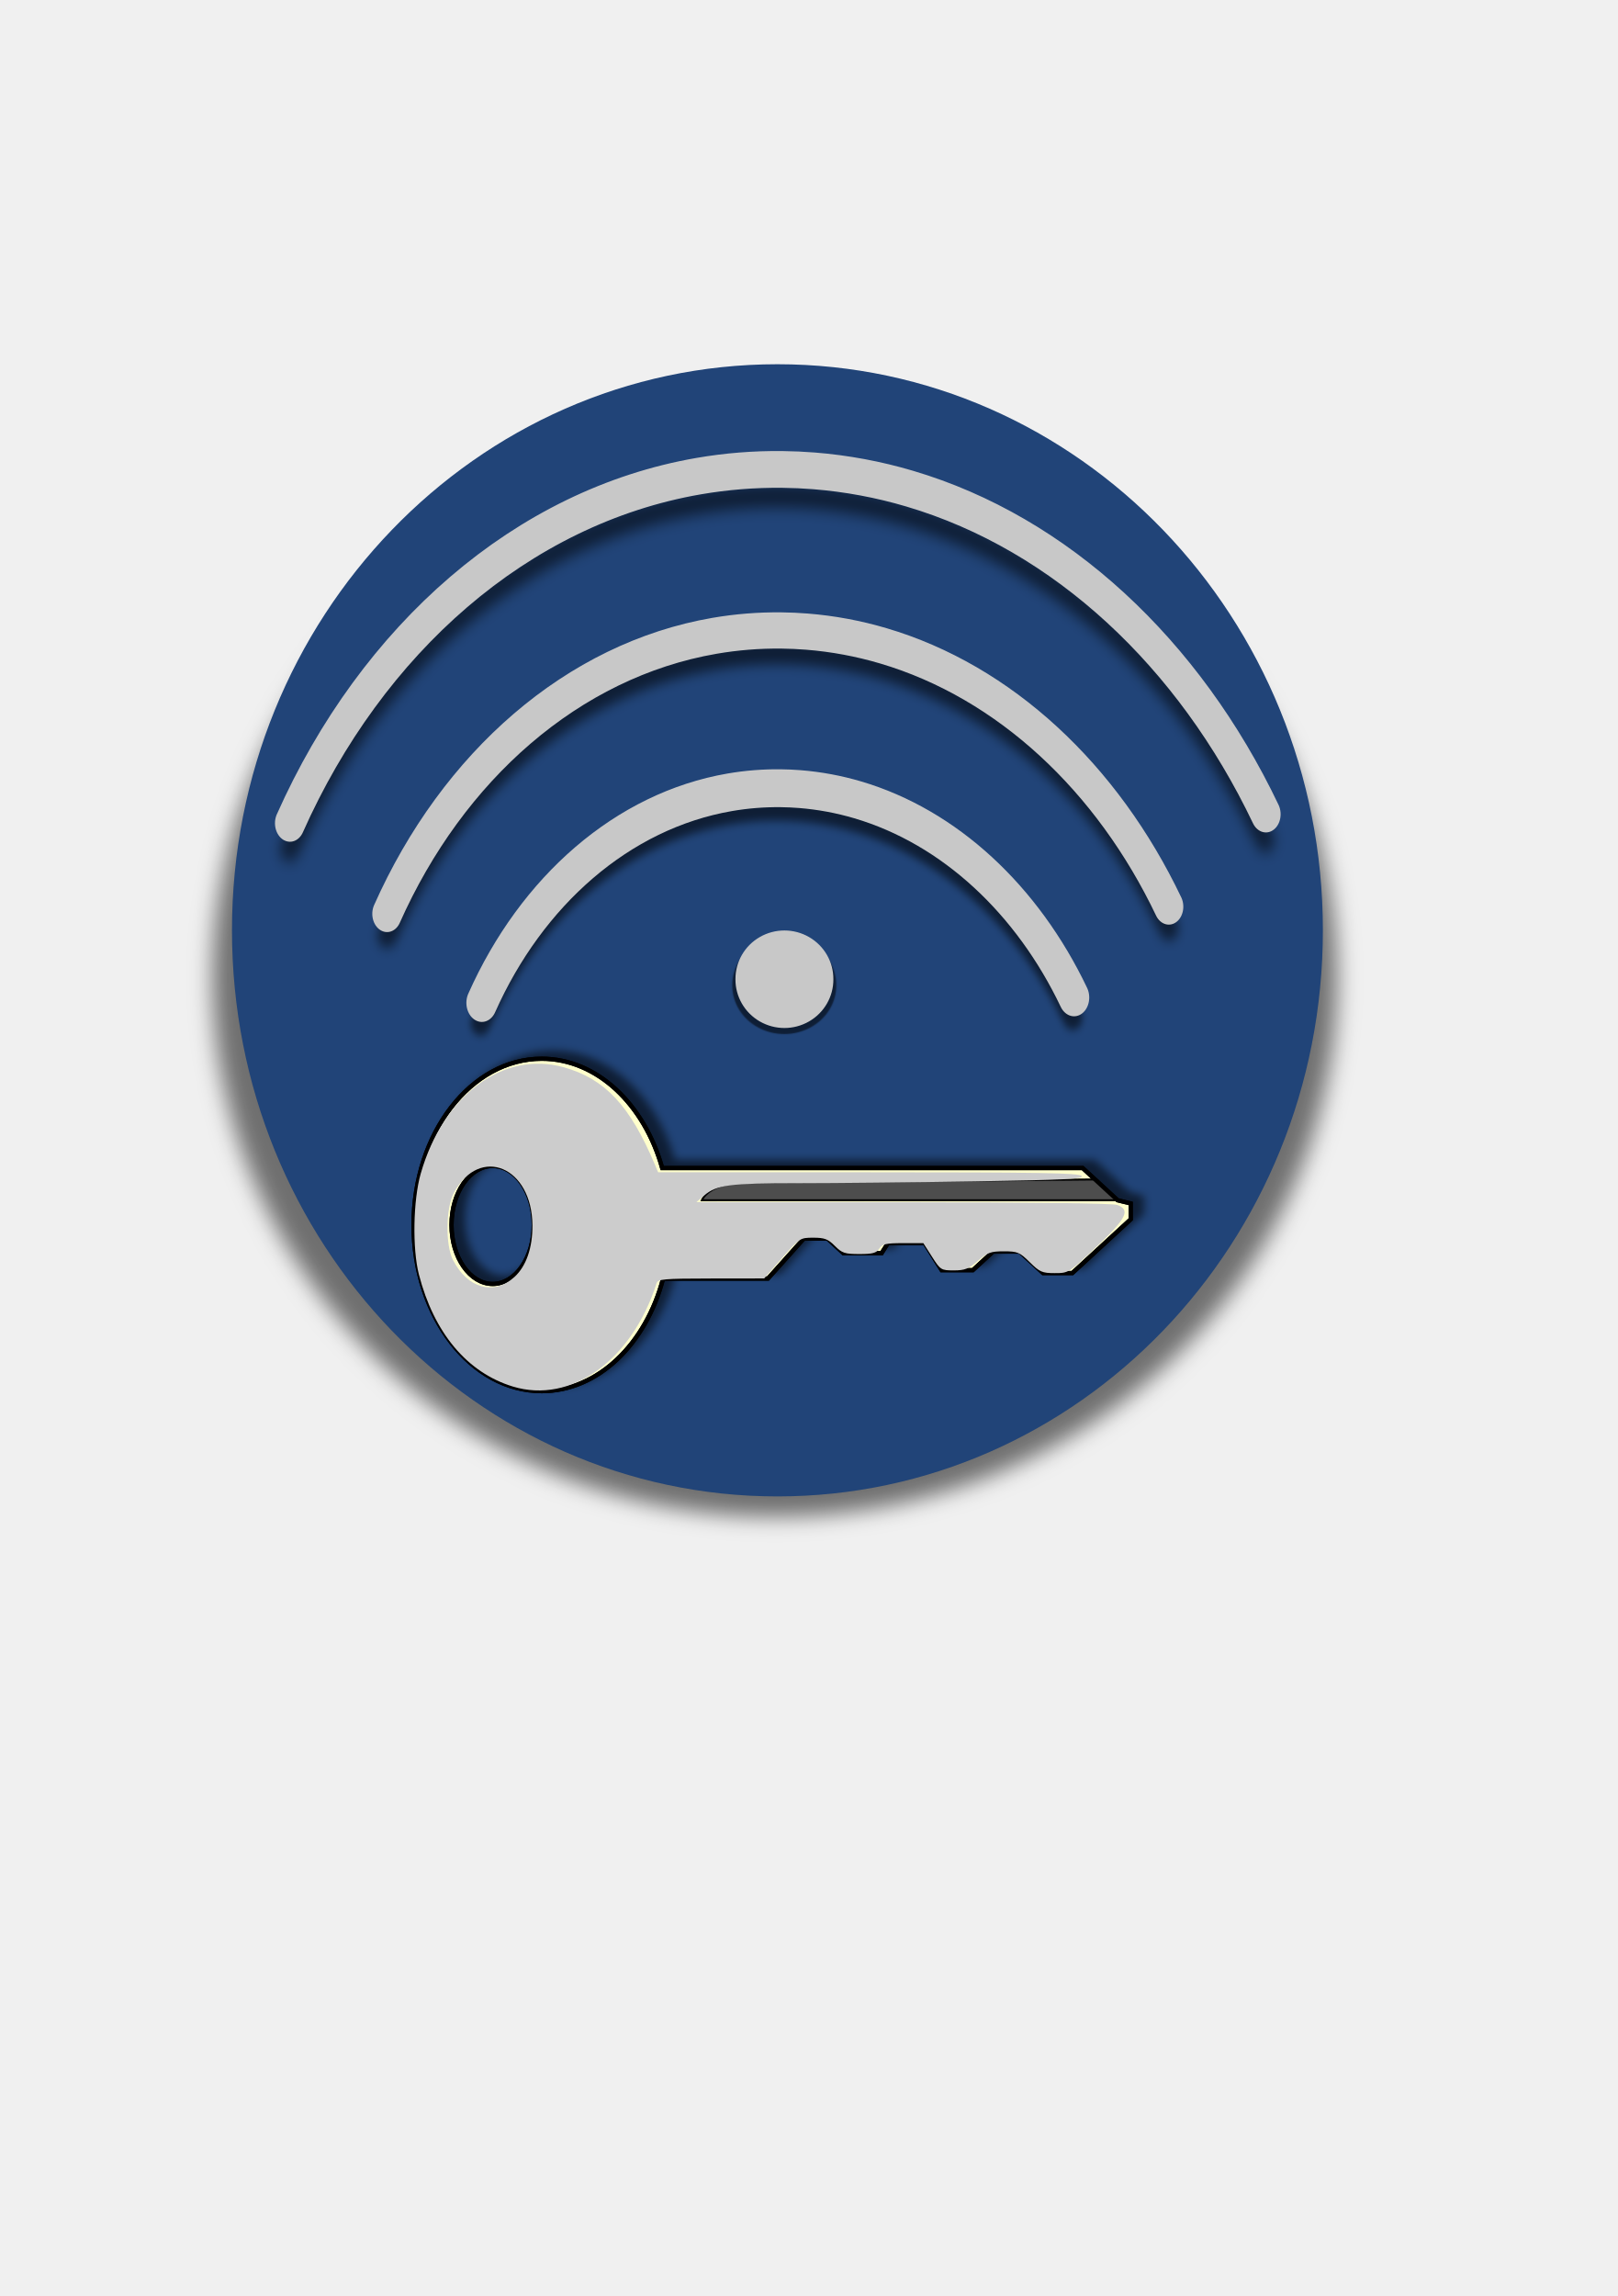
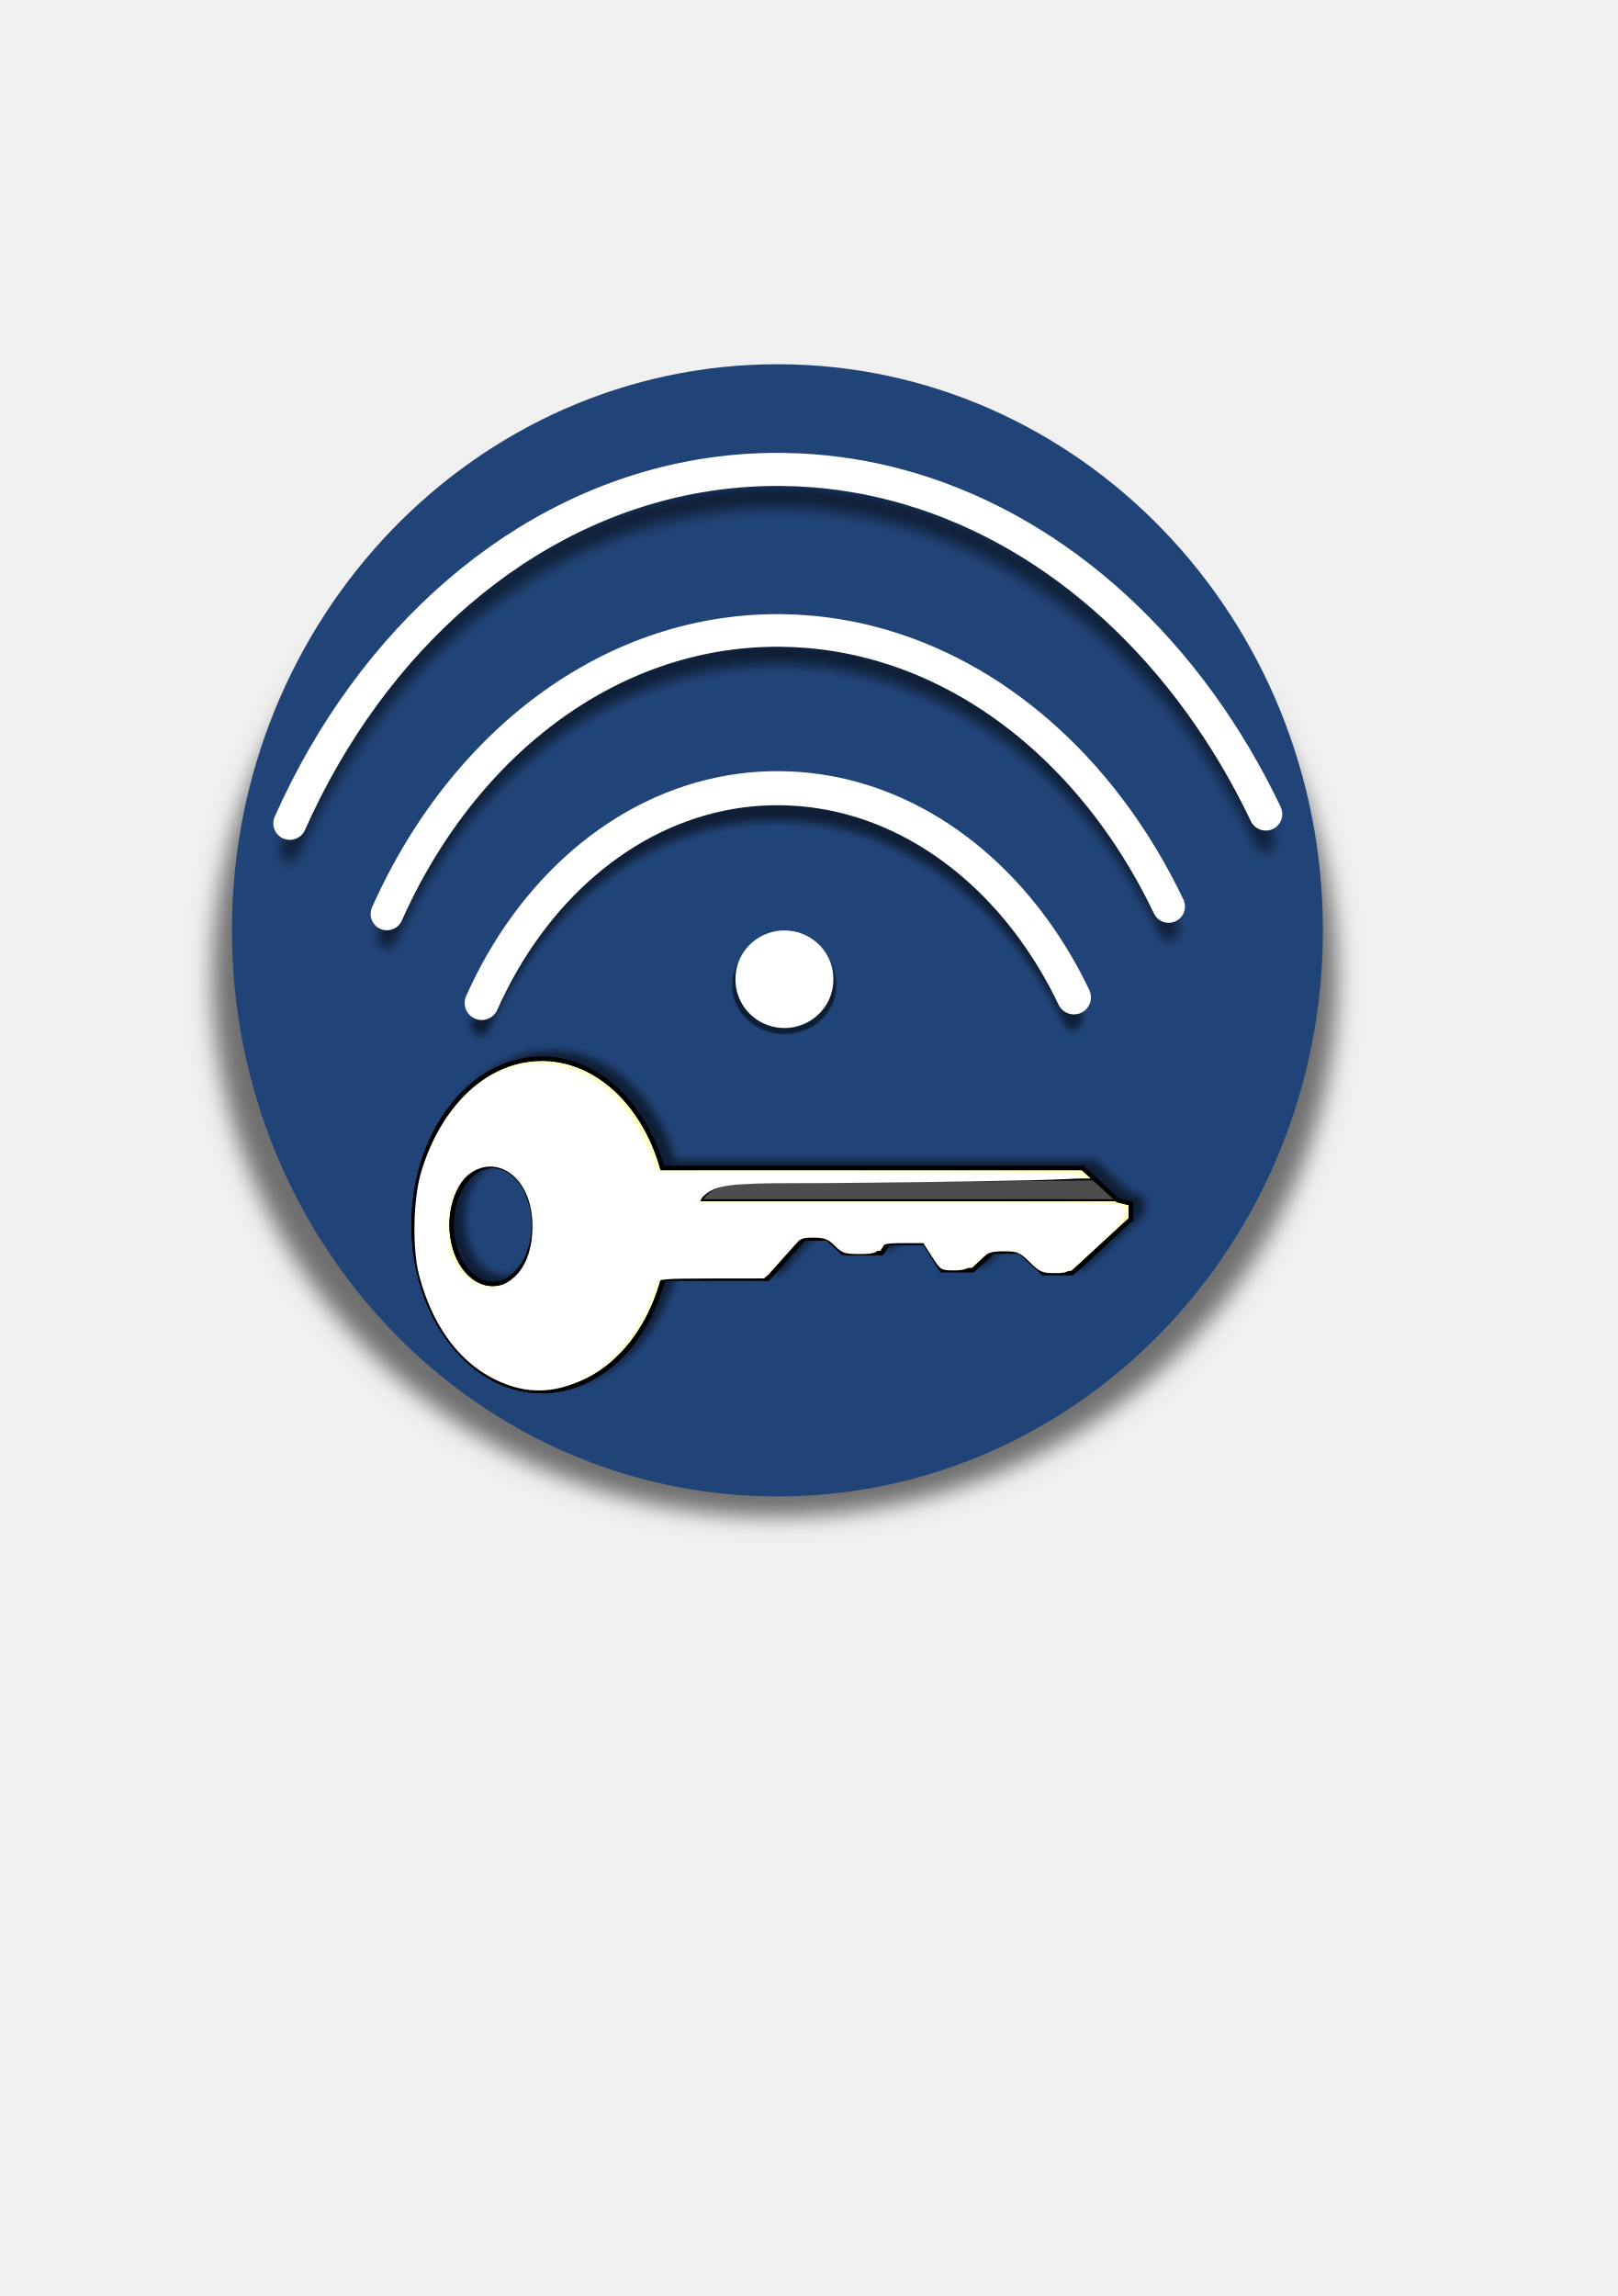
<svg xmlns="http://www.w3.org/2000/svg" xmlns:xlink="http://www.w3.org/1999/xlink" width="524.409" height="744.094" id="svg2" version="1.0">
  <defs id="defs4">
+     <linearGradient id="linearGradient3690">
+       <stop style="stop-color:#000000;stop-opacity:1;" offset="0" id="stop3692" />
+       <stop style="stop-color:#000000;stop-opacity:0;" offset="1" id="stop3694" />
+     </linearGradient>
    <filter color-interpolation-filters="sRGB" id="filter7120">
      <feGaussianBlur stdDeviation="3.924" id="feGaussianBlur12" />
    </filter>
    <linearGradient x1="260" y1="146" x2="260" y2="166" id="linearGradient2836" xlink:href="#linearGradient5158" gradientUnits="userSpaceOnUse" gradientTransform="matrix(0.5601916,0,0,0.5348805,73.61197,199.3464)" />
    <linearGradient id="linearGradient5158">
      <stop style="stop-color:#e6e699" offset="0" id="stop7" />
      <stop style="stop-color:#aeae2a" offset="1" id="stop9" />
    </linearGradient>
    <filter color-interpolation-filters="sRGB" id="filter7120-8">
      <feGaussianBlur stdDeviation="3.924" id="feGaussianBlur12-7" />
    </filter>
    <filter id="filter5845">
      <feGaussianBlur stdDeviation="1.658" id="feGaussianBlur5847" />
    </filter>
    <filter id="filter3695">
      <feGaussianBlur stdDeviation="0.417" id="feGaussianBlur3697" />
    </filter>
    <filter id="filter3721">
      <feGaussianBlur stdDeviation="0.521" id="feGaussianBlur3723" />
    </filter>
    <filter id="filter3747">
      <feGaussianBlur stdDeviation="0.316" id="feGaussianBlur3749" />
    </filter>
    <filter id="filter3775">
      <feGaussianBlur stdDeviation="0.511" id="feGaussianBlur3777" />
    </filter>
+     <radialGradient xlink:href="#linearGradient3690" id="radialGradient3696" cx="271.972" cy="444.862" fx="271.972" fy="444.862" r="482.336" gradientUnits="userSpaceOnUse" />
+     <filter id="filter3702" x="-0.144" width="1.289" y="-0.144" height="1.289">
+       <feGaussianBlur stdDeviation="21.408" id="feGaussianBlur3704" />
+     </filter>
  </defs>
  <g id="layer1">
    <path style="opacity:0.537;fill:#000000;fill-opacity:1;stroke:#c8c8c8;stroke-width:10.201;stroke-linecap:round;stroke-linejoin:round;stroke-miterlimit:4;stroke-opacity:0;stroke-dasharray:none;filter:url(#filter5845)" id="path5761-9" d="m 196.946,152.098 a 82.879,82.879 0 1 1 -165.759,0 82.879,82.879 0 1 1 165.759,0 z" transform="matrix(2.198441,0,0,2.106278,0.3932769,-3.448492)" />
    <path style="fill:#214478;fill-opacity:1;stroke:#c8c8c8;stroke-width:10.201;stroke-linecap:round;stroke-linejoin:round;stroke-miterlimit:4;stroke-opacity:0;stroke-dasharray:none" id="path5761" d="m 196.946,152.098 a 82.879,82.879 0 1 1 -165.759,0 82.879,82.879 0 1 1 165.759,0 z" transform="matrix(2.133149,0,0,2.213567,8.663996,-35.17772)" />
-     <g id="g6728" transform="matrix(0,4.567388,-3.693635,-0.04184929,1812.791,-1266.93)">
-       <path id="path5112-6" d="m 354.101,448.361 c -7.983,-4.326 -13.75,-12.227 -15.149,-21.551 -0.216,-1.439 -0.328,-2.912 -0.328,-4.411 0,-0.558 0.015,-1.113 0.046,-1.663 0.096,-1.723 0.34,-3.406 0.719,-5.037 1.857,-7.986 6.959,-14.732 13.84,-18.769" style="opacity:0.56;fill:none;stroke:#000000;stroke-width:1.7;stroke-linecap:round;stroke-linejoin:round;stroke-miterlimit:4;stroke-opacity:1;stroke-dasharray:none;stroke-dashoffset:5;marker-start:none;filter:url(#filter3747)" transform="matrix(1,0,9.5750471e-5,1.01045,-0.04048226,-4.41819)" />
-       <path id="path5112" d="m 352.664,448.518 c -7.983,-4.371 -13.751,-12.355 -15.151,-21.776 -0.216,-1.454 -0.328,-2.942 -0.328,-4.457 -10e-5,-0.564 0.015,-1.124 0.046,-1.681 0.096,-1.741 0.339,-3.442 0.718,-5.09 1.856,-8.07 6.958,-14.885 13.838,-18.965" style="fill:none;stroke:#c8c8c8;stroke-width:2.688;stroke-linecap:round;stroke-linejoin:round;stroke-miterlimit:4;stroke-opacity:1;stroke-dasharray:none;stroke-dashoffset:5;marker-start:none" />
-       <path style="opacity:0.56;fill:none;stroke:#000000;stroke-width:1.682;stroke-linecap:round;stroke-linejoin:round;stroke-miterlimit:4;stroke-opacity:1;stroke-dasharray:none;stroke-dashoffset:5;filter:url(#filter3695)" d="m 347.971,456.469 c -10.537,-5.71 -18.15,-16.139 -19.997,-28.447 -0.285,-1.9 -0.433,-3.844 -0.433,-5.823 0,-0.737 0.021,-1.469 0.061,-2.196 0.127,-2.274 0.448,-4.496 0.949,-6.649 2.451,-10.542 9.186,-19.446 18.268,-24.775" id="path3607-9" transform="matrix(1,0,9.5750471e-5,1.01045,-0.04048226,-4.41819)" />
-       <path style="fill:none;stroke:#c8c8c8;stroke-width:2.571;stroke-linecap:round;stroke-linejoin:round;stroke-miterlimit:4;stroke-opacity:1;stroke-dasharray:none;stroke-dashoffset:5" d="m 346.423,456.833 c -10.538,-5.77 -18.151,-16.308 -20,-28.744 -0.285,-1.919 -0.433,-3.884 -0.433,-5.883 -10e-5,-0.745 0.021,-1.484 0.061,-2.219 0.126,-2.298 0.448,-4.543 0.948,-6.719 2.45,-10.652 9.184,-19.649 18.266,-25.034" id="path3607" />
-       <path style="opacity:0.56;fill:none;stroke:#000000;stroke-width:1.621;stroke-linecap:round;stroke-linejoin:round;stroke-miterlimit:4;stroke-opacity:1;stroke-dasharray:none;stroke-dashoffset:5;filter:url(#filter3721)" d="m 341.948,464.956 c -13.155,-7.129 -22.659,-20.149 -24.965,-35.514 -0.356,-2.372 -0.54,-4.799 -0.54,-7.269 0,-0.92 0.025,-1.834 0.076,-2.741 0.158,-2.839 0.56,-5.613 1.185,-8.301 3.06,-13.161 11.468,-24.277 22.807,-30.929" id="path3613-5" transform="matrix(1,0,9.5750471e-5,1.01045,-0.04048226,-4.41819)" />
-       <path style="fill:none;stroke:#c8c8c8;stroke-width:2.608;stroke-linecap:round;stroke-linejoin:round;stroke-miterlimit:4;stroke-opacity:1;stroke-dasharray:none;stroke-dashoffset:5" d="m 340.072,465.354 c -13.156,-7.204 -22.661,-20.359 -24.968,-35.885 -0.356,-2.396 -0.541,-4.849 -0.541,-7.345 0,-0.929 0.025,-1.853 0.076,-2.77 0.158,-2.868 0.559,-5.671 1.184,-8.388 3.058,-13.298 11.466,-24.53 22.804,-31.252" id="path3613" />
-       <path style="opacity:0.56;fill:#000000;fill-opacity:1;stroke:#000000;stroke-opacity:1;filter:url(#filter3775)" id="path3751-0" d="m 95.57,247.272 a 25.562,25.562 0 1 1 -51.123,0 25.562,25.562 0 1 1 51.123,0 z" transform="matrix(-0.00160441,-0.1751025,0.1318845,0,318.6675,434.2235)" />
-       <path style="fill:#c8c8c8;fill-opacity:1;stroke:#c8c8c8;stroke-opacity:1" id="path3751" d="m 95.57,247.272 a 25.562,25.562 0 1 1 -51.123,0 25.562,25.562 0 1 1 51.123,0 z" transform="matrix(-0.00151074,-0.1648799,0.131959,0,318.211,433.4959)" />
-     </g>
+     <path transform="matrix(0,4.567388,-3.732233,-0.04184928,1829.11,-1266.93)" style="opacity:0.56;fill:none;stroke:#000000;stroke-width:1.7;stroke-linecap:round;stroke-linejoin:round;stroke-miterlimit:4;stroke-opacity:1;stroke-dasharray:none;stroke-dashoffset:5;marker-start:none;filter:url(#filter3747)" d="m 354.101,448.361 c -7.983,-4.326 -13.75,-12.227 -15.149,-21.551 -0.216,-1.439 -0.328,-2.912 -0.328,-4.411 0,-0.558 0.015,-1.113 0.046,-1.663 0.096,-1.723 0.34,-3.406 0.719,-5.037 1.857,-7.986 6.959,-14.732 13.84,-18.769" id="path5112-6" />
+     <path style="fill:none;stroke:#ffffff;stroke-width:11.04;stroke-linecap:round;stroke-linejoin:round;stroke-miterlimit:4;stroke-opacity:1;stroke-dasharray:none;stroke-dashoffset:5;marker-start:none" d="m 156.129,325.053 c 16.146,-36.279 45.633,-62.289 80.432,-68.291 5.371,-0.926 10.868,-1.376 16.463,-1.313 2.084,0.023 4.153,0.118 6.208,0.281 6.429,0.511 12.712,1.694 18.801,3.495 29.806,8.815 54.982,32.401 70.049,63.997" id="path5112" />
+     <path transform="matrix(0,4.567388,-3.732233,-0.04184928,1829.11,-1266.93)" id="path3607-9" d="m 347.971,456.469 c -10.537,-5.71 -18.15,-16.139 -19.997,-28.447 -0.285,-1.9 -0.433,-3.844 -0.433,-5.823 0,-0.737 0.021,-1.469 0.061,-2.196 0.127,-2.274 0.448,-4.496 0.949,-6.649 2.451,-10.542 9.186,-19.446 18.268,-24.775" style="opacity:0.56;fill:none;stroke:#000000;stroke-width:1.682;stroke-linecap:round;stroke-linejoin:round;stroke-miterlimit:4;stroke-opacity:1;stroke-dasharray:none;stroke-dashoffset:5;filter:url(#filter3695)" />
+     <path id="path3607" d="m 125.417,296.202 c 15.102,-33.934 39.047,-61.061 68.064,-76.809 11.932,-6.476 24.722,-11.027 38.107,-13.335 7.09,-1.223 14.346,-1.816 21.731,-1.733 2.75,0.031 5.482,0.156 8.195,0.371 8.486,0.673 16.779,2.236 24.817,4.613 39.345,11.635 72.576,42.769 92.465,84.475" style="fill:none;stroke:#ffffff;stroke-width:10.562;stroke-linecap:round;stroke-linejoin:round;stroke-miterlimit:4;stroke-opacity:1;stroke-dasharray:none;stroke-dashoffset:5" />
+     <path transform="matrix(0,4.567388,-3.732233,-0.04184928,1829.11,-1266.93)" id="path3613-5" d="m 341.948,464.956 c -13.155,-7.129 -22.659,-20.149 -24.965,-35.514 -0.356,-2.372 -0.54,-4.799 -0.54,-7.269 0,-0.92 0.025,-1.834 0.076,-2.741 0.158,-2.839 0.56,-5.613 1.185,-8.301 3.06,-13.161 11.468,-24.277 22.807,-30.929" style="opacity:0.56;fill:none;stroke:#000000;stroke-width:1.621;stroke-linecap:round;stroke-linejoin:round;stroke-miterlimit:4;stroke-opacity:1;stroke-dasharray:none;stroke-dashoffset:5;filter:url(#filter3721)" />
+     <path id="path3613" d="M 93.944,266.834 C 120.551,207.048 169.144,164.186 226.49,154.296 c 8.851,-1.527 17.911,-2.268 27.13,-2.164 3.433,0.039 6.844,0.194 10.23,0.463 10.595,0.84 20.948,2.792 30.983,5.759 49.119,14.525 90.606,53.394 115.435,105.461" style="fill:none;stroke:#ffffff;stroke-width:10.714;stroke-linecap:round;stroke-linejoin:round;stroke-miterlimit:4;stroke-opacity:1;stroke-dasharray:none;stroke-dashoffset:5" />
+     <path transform="matrix(0.646765,-4.5265508e-8,0,0.6023677,208.9279,170.3762)" d="m 95.57,247.272 a 25.562,25.562 0 1 1 -51.123,0 25.562,25.562 0 1 1 51.123,0 z" id="path3751-0" style="opacity:0.56;fill:#000000;fill-opacity:1;stroke:#000000;stroke-opacity:1;filter:url(#filter3775)" />
+     <path transform="matrix(0.6090063,-2.7439222e-8,0,0.602708,211.6152,168.3217)" d="m 95.57,247.272 a 25.562,25.562 0 1 1 -51.123,0 25.562,25.562 0 1 1 51.123,0 z" id="path3751" style="fill:#ffffff;fill-opacity:1;stroke:#ffffff;stroke-opacity:1" />
    <path d="m 135.421,505.545 c -63.874,0 -115.719,72.978 -115.719,162.875 0,89.897 51.844,162.844 115.719,162.844 50.825,0 94.031,-46.178 109.562,-110.344 l 94.656,0 32.375,-39.219 21.344,0 14.375,14.375 34.469,0 5.719,-9.875 33.219,0 15.312,26.531 28.094,0 18.219,-18.219 24.188,0 21.031,21.031 26.406,0 52.656,-52.656 0,-15.531 -11.812,-3.156 -31.531,-31.531 -379.531,0 c -16.188,-62.464 -58.79,-107.125 -108.75,-107.125 z m -44.281,105.062 c 20.503,10e-6 37.125,25.903 37.125,57.812 0,31.909 -16.622,57.812 -37.125,57.812 -20.503,0 -37.156,-25.903 -37.156,-57.812 0,-31.909 16.653,-57.812 37.156,-57.812 z" style="opacity:0.56;stroke:#000000;stroke-width:4;filter:url(#filter7120)" id="path17" transform="matrix(0.3590815,0,0,0.3307397,130.5551,173.9278)" />
    <path d="m 175.592,343.116 c -22.936,0 -41.552,24.137 -41.552,53.869 0,29.733 18.616,53.859 41.552,53.859 18.25,0 33.765,-15.273 39.342,-36.495 l 33.989,0 11.625,-12.971 7.664,0 5.162,4.754 12.377,0 2.053,-3.266 11.928,0 5.498,8.775 10.088,0 6.542,-6.026 8.685,0 7.552,6.956 9.482,0 18.908,-17.416 0,-5.137 -4.242,-1.044 -11.322,-10.429 -136.283,0 c -5.813,-20.659 -21.11,-35.43 -39.05,-35.43 z m -15.901,34.748 c 7.362,0 13.331,8.567 13.331,19.121 0,10.554 -5.969,19.121 -13.331,19.121 -7.362,0 -13.342,-8.567 -13.342,-19.121 0,-10.554 5.98,-19.121 13.342,-19.121 z" style="fill:#ffffcc;stroke:#000000;stroke-width:1.378" id="path19" />
    <path d="m 362.247,388.975 -7.666,-7.061 0.551,0.323 c 0,0 -100.595,0.923 -113.019,0.923 -12.424,0 -14.628,5.815 -14.628,5.815 l 35.384,0 c 77.133,0 66.458,0 99.379,0 z" style="fill:#4d4d4d;stroke:#000000;stroke-width:0.655" id="path21" />
    <path d="m 175.592,343.116 c -22.936,0 -41.552,24.137 -41.552,53.869 0,29.733 18.616,53.859 41.552,53.859 18.25,0 33.765,-15.273 39.342,-36.495 l 33.989,0 11.625,-12.971 7.664,0 5.162,4.754 12.377,0 2.053,-3.266 11.928,0 5.498,8.775 10.088,0 6.542,-6.026 8.685,0 7.552,6.956 9.482,0 18.908,-17.416 0,-5.137 -4.242,-1.044 -11.322,-10.429 -136.283,0 c -5.813,-20.659 -21.11,-35.43 -39.05,-35.43 z m -15.901,34.748 c 7.362,0 13.331,8.567 13.331,19.121 0,10.554 -5.969,19.121 -13.331,19.121 -7.362,0 -13.342,-8.567 -13.342,-19.121 0,-10.554 5.98,-19.121 13.342,-19.121 z" style="fill:none;stroke:#000000;stroke-width:1.378" id="path23" />
-     <path style="fill:#cccccc" d="m 166.203,449.344 c -14.783,-4.522 -25.544,-17.363 -30.425,-36.304 -2.154,-8.36 -1.872,-24.109 0.586,-32.684 7.296,-25.458 26.8,-39.963 46.358,-34.478 13.374,3.751 21.455,12.387 29.574,31.607 l 1.026,2.429 68.128,0 c 55.768,0 68.312,0.214 69.145,1.182 0.845,0.982 -5.053,1.281 -34.835,1.767 -19.718,0.322 -45.365,0.587 -56.992,0.59 -22.406,0.005 -26.463,0.535 -30.525,3.983 l -2.52,2.139 67.016,0.028 c 41.253,0.017 67.919,0.359 69.365,0.889 4.403,1.615 3.079,4.299 -6.68,13.548 -8.957,8.489 -9.065,8.557 -13.55,8.557 -4.068,0 -4.879,-0.354 -8.098,-3.533 -3.283,-3.243 -3.975,-3.533 -8.425,-3.533 -4.254,0 -5.282,0.379 -8.395,3.092 -2.98,2.597 -4.227,3.092 -7.795,3.092 -4.11,0 -4.338,-0.142 -7.064,-4.417 l -2.817,-4.417 -6.569,0 c -5.577,0 -6.742,0.267 -7.713,1.767 -0.93,1.437 -2.135,1.767 -6.459,1.767 -4.71,0 -5.615,-0.302 -7.947,-2.65 -2.201,-2.216 -3.344,-2.65 -6.981,-2.65 -4.284,0 -4.435,0.098 -10.13,6.601 l -5.781,6.601 -17.198,0.024 c -15.567,0.022 -17.245,0.171 -17.694,1.57 -8.035,25.04 -27.768,39.195 -46.606,33.433 z m 0.602,-35.553 c 3.763,-3.478 5.815,-9.396 5.773,-16.651 -0.11,-18.98 -16.932,-26.072 -25.404,-10.71 -2.691,4.88 -2.878,16.994 -0.338,21.935 4.76,9.259 13.309,11.582 19.97,5.426 l 0,0 z" id="path2888" />
+     <path style="fill:#ffffff;fill-opacity:1" d="m 166.203,449.344 c -14.783,-4.522 -25.544,-17.363 -30.425,-36.304 -2.154,-8.36 -1.872,-24.109 0.586,-32.684 7.296,-25.458 26.8,-39.963 46.358,-34.478 13.374,3.751 21.455,12.387 29.574,31.607 l 1.026,2.429 68.128,0 c 55.768,0 68.312,0.214 69.145,1.182 0.845,0.982 -5.053,1.281 -34.835,1.767 -19.718,0.322 -45.365,0.587 -56.992,0.59 -22.406,0.005 -26.463,0.535 -30.525,3.983 l -2.52,2.139 67.016,0.028 c 41.253,0.017 67.919,0.359 69.365,0.889 4.403,1.615 3.079,4.299 -6.68,13.548 -8.957,8.489 -9.065,8.557 -13.55,8.557 -4.068,0 -4.879,-0.354 -8.098,-3.533 -3.283,-3.243 -3.975,-3.533 -8.425,-3.533 -4.254,0 -5.282,0.379 -8.395,3.092 -2.98,2.597 -4.227,3.092 -7.795,3.092 -4.11,0 -4.338,-0.142 -7.064,-4.417 l -2.817,-4.417 -6.569,0 c -5.577,0 -6.742,0.267 -7.713,1.767 -0.93,1.437 -2.135,1.767 -6.459,1.767 -4.71,0 -5.615,-0.302 -7.947,-2.65 -2.201,-2.216 -3.344,-2.65 -6.981,-2.65 -4.284,0 -4.435,0.098 -10.13,6.601 l -5.781,6.601 -17.198,0.024 c -15.567,0.022 -17.245,0.171 -17.694,1.57 -8.035,25.04 -27.768,39.195 -46.606,33.433 z m 0.602,-35.553 c 3.763,-3.478 5.815,-9.396 5.773,-16.651 -0.11,-18.98 -16.932,-26.072 -25.404,-10.71 -2.691,4.88 -2.878,16.994 -0.338,21.935 4.76,9.259 13.309,11.582 19.97,5.426 l 0,0 z" id="path2888" />
    <path style="fill:#ececec" d="" id="path2831" />
  </g>
</svg>
